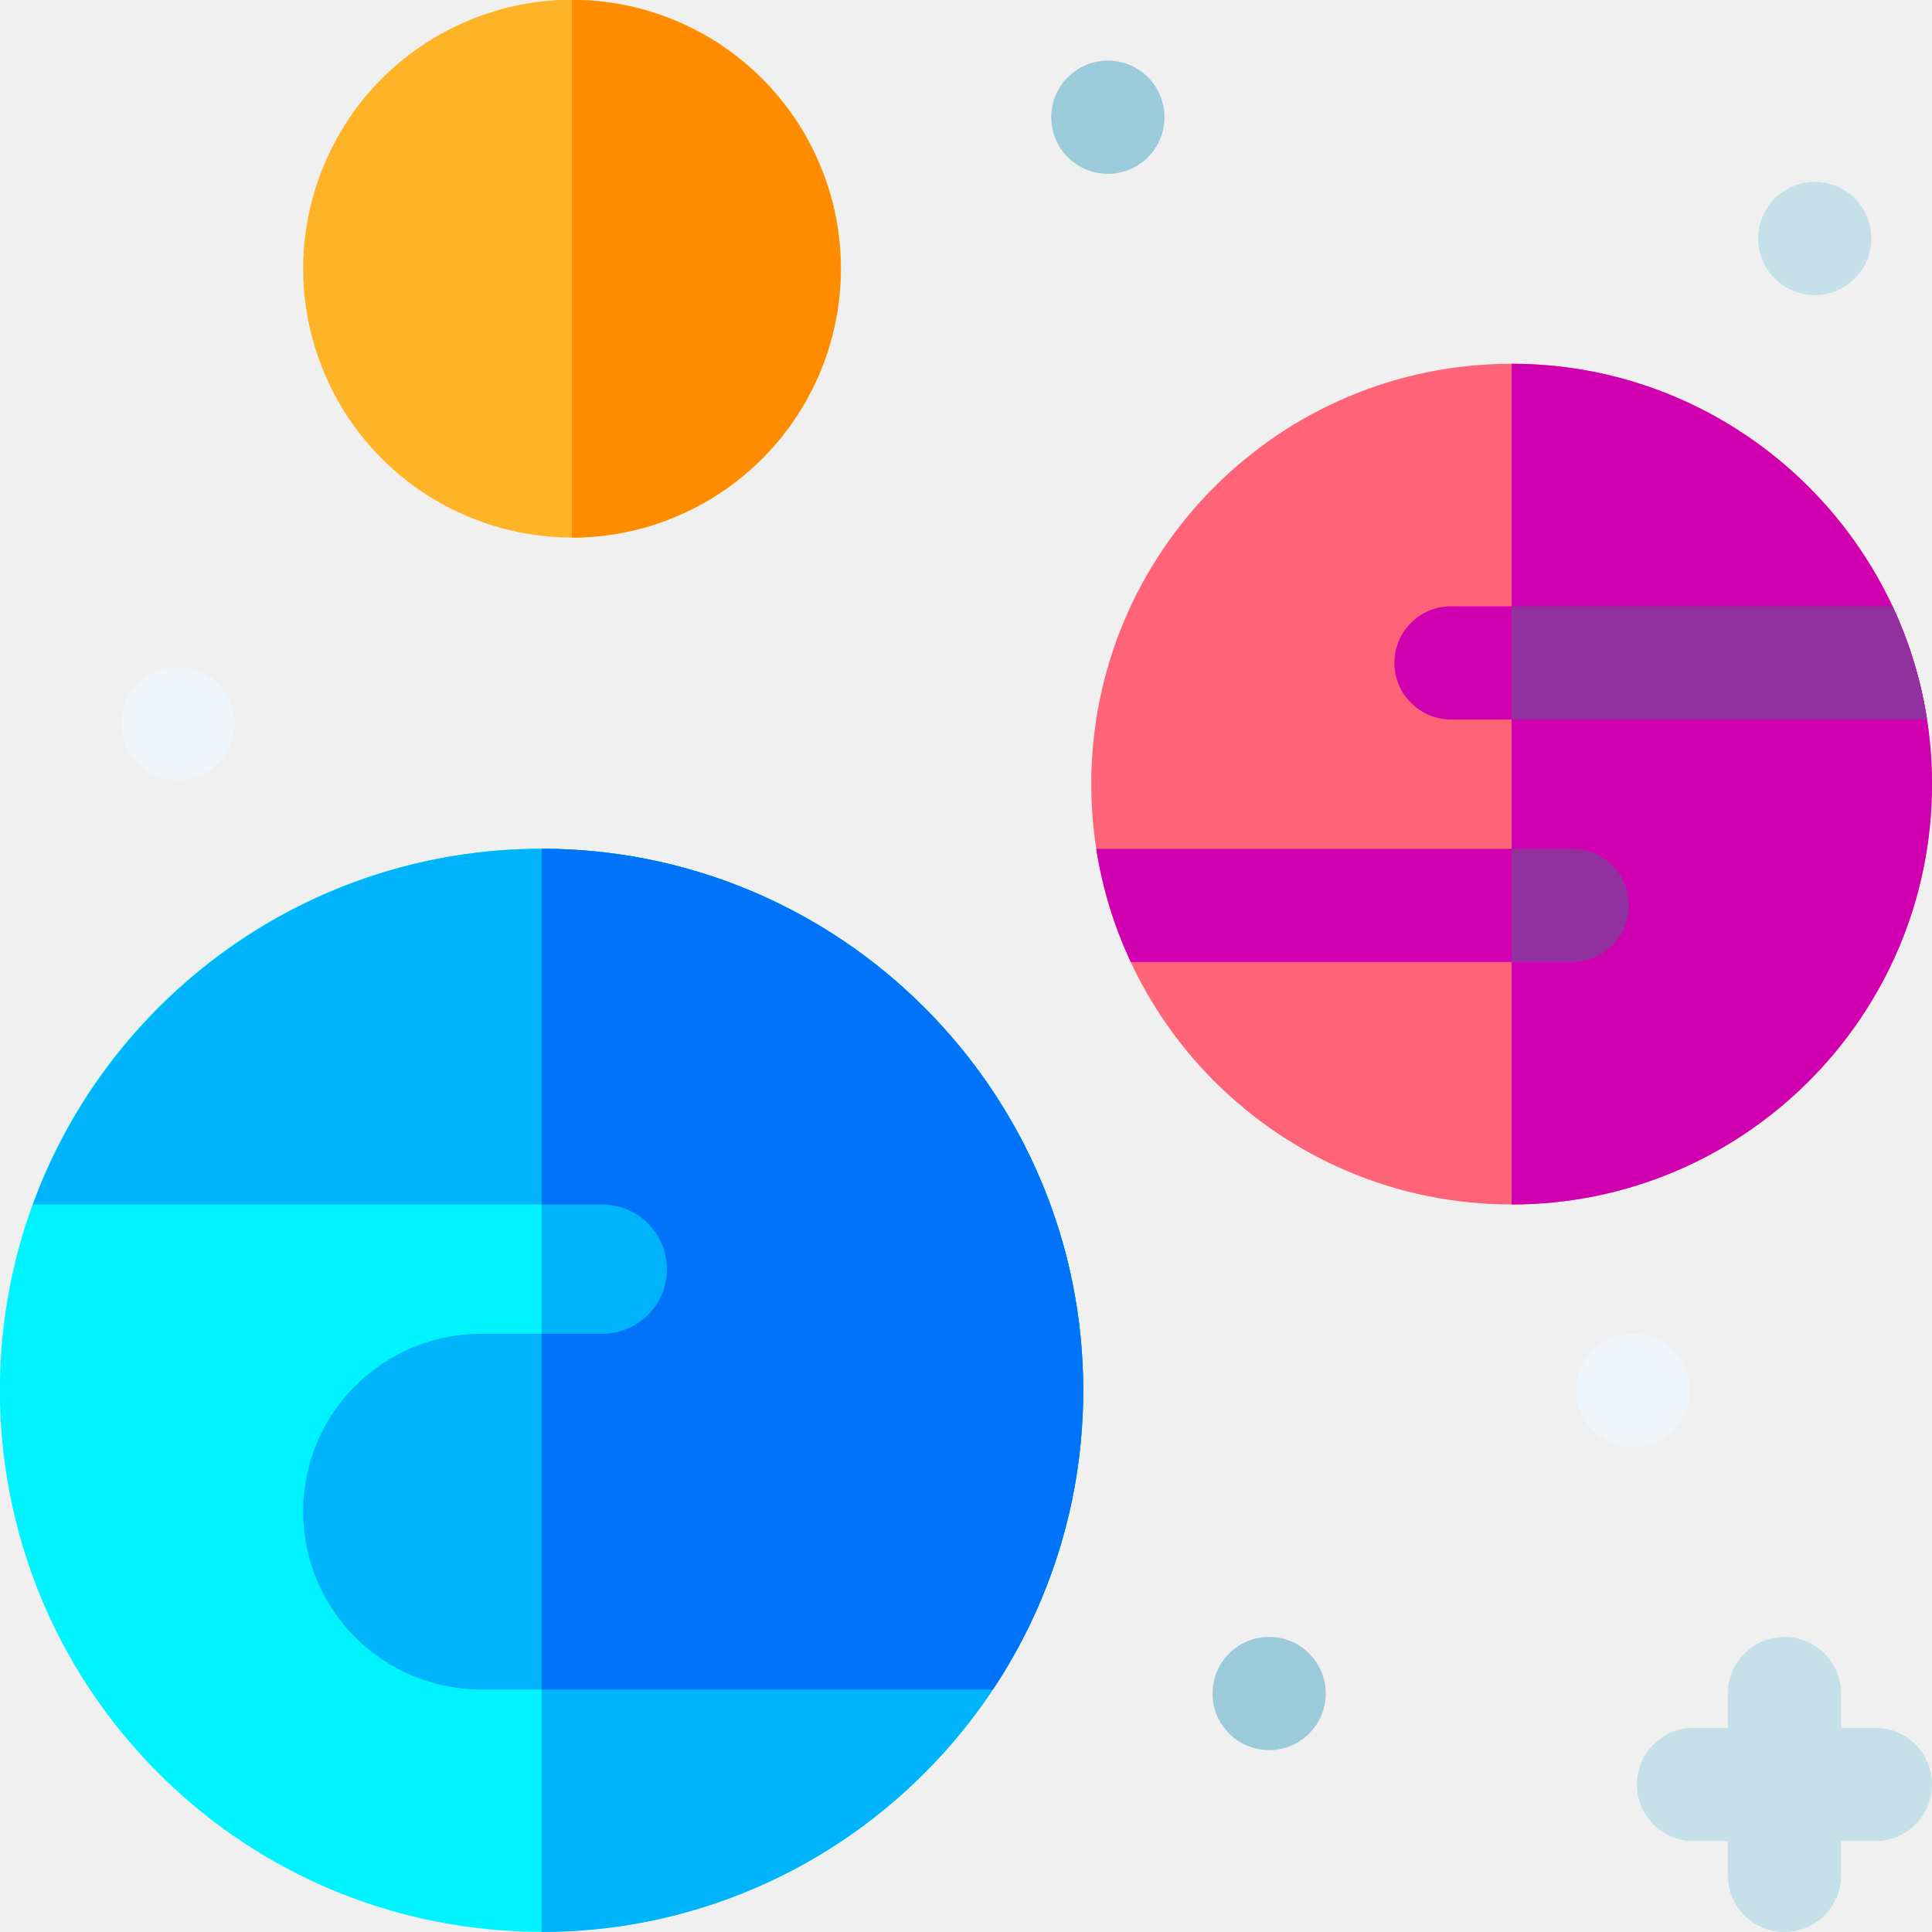
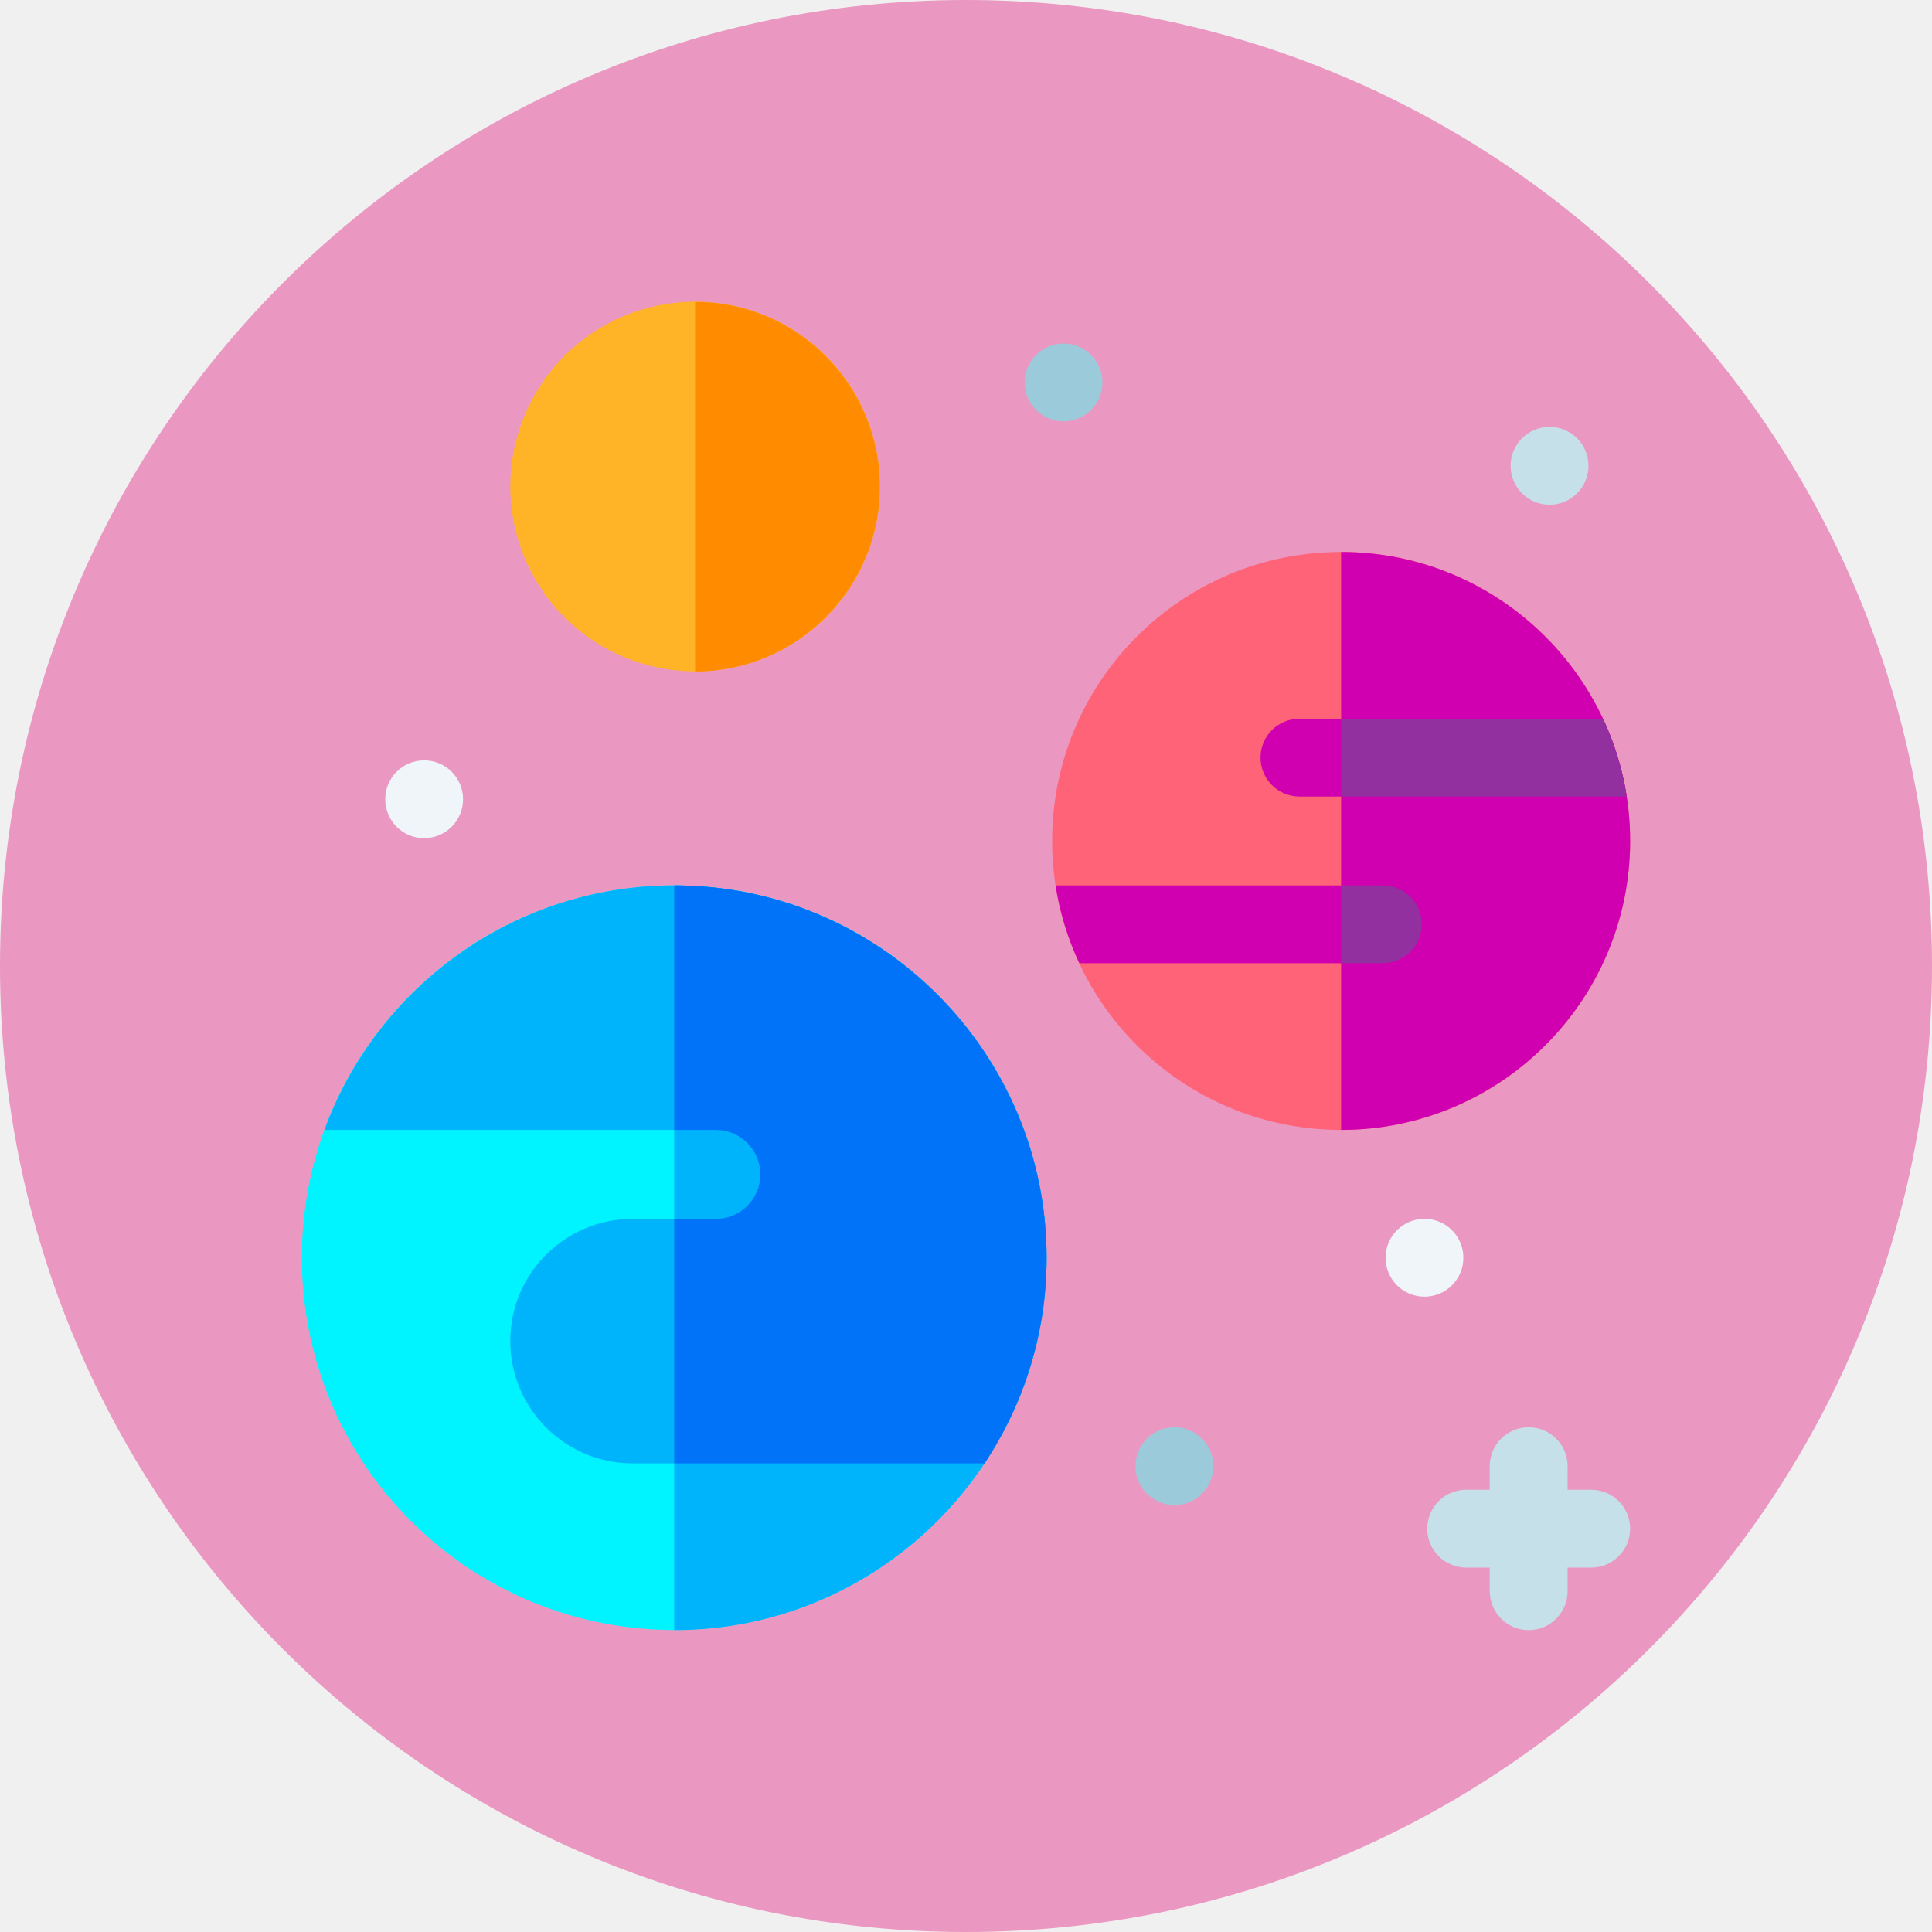
- <svg xmlns="http://www.w3.org/2000/svg" id="Layer_1" enable-background="new 0 0 512 512" height="512" viewBox="0 0 512 512" width="512">
-   <g>
-     <g clip-rule="evenodd" fill-rule="evenodd">
-       <circle cx="293.596" cy="31.067" fill="#9bcada" r="15" />
-       <circle cx="480.933" cy="63.2" fill="#c6e0ea" r="15" />
-       <circle cx="432.733" cy="368.467" fill="#f0f5fa" r="15" />
-       <circle cx="336.333" cy="448.8" fill="#9bcada" r="15" />
-       <circle cx="47.133" cy="191.733" fill="#f0f5fa" r="15" />
-     </g>
-     <path d="m497 457.9h-9.1v-9.1c0-8.284-6.716-15-15-15s-15 6.716-15 15v9.1h-9.1c-8.284 0-15 6.716-15 15s6.716 15 15 15h9.1v9.1c0 8.284 6.716 15 15 15s15-6.716 15-15v-9.1h9.1c8.284 0 15-6.716 15-15s-6.716-15-15-15z" fill="#c6e0ea" />
-     <ellipse cx="143.533" cy="368.467" fill="#00f4ff" rx="143.534" ry="143.533" transform="matrix(.707 -.707 .707 .707 -218.505 209.415)" />
-     <circle cx="400.6" cy="207.8" fill="#ff6378" r="111.4" />
-     <ellipse cx="151.567" cy="71.233" fill="#ffb428" rx="71.233" ry="71.233" transform="matrix(.924 -.383 .383 .924 -15.723 63.424)" />
-     <path d="m143.533 224.933v287.067c79.145 0 143.534-64.389 143.534-143.533s-64.389-143.534-143.534-143.534z" fill="#00b4fc" />
-     <path d="m287.067 368.467c0-79.145-64.389-143.534-143.534-143.534-61.844 0-114.678 39.316-134.822 94.267h150.889c9.447 0 17.133 7.686 17.133 17.133 0 9.599-7.775 17.133-17.133 17.133h-32.133c-25.487 0-47.133 20.553-47.133 47.133 0 25.989 21.144 47.133 47.133 47.133h135.665c15.114-22.727 23.935-49.984 23.935-79.265z" fill="#00b4fc" />
-     <path d="m287.067 368.467c0-79.145-64.389-143.534-143.534-143.534v94.267h16.067c9.447 0 17.133 7.686 17.133 17.133 0 9.599-7.775 17.133-17.133 17.133h-16.067v94.267h119.599c15.114-22.728 23.935-49.985 23.935-79.266z" fill="#0073f9" />
-     <path d="m400.6 319.2v-222.8c61.426 0 111.4 49.974 111.4 111.4s-49.974 111.4-111.4 111.4z" fill="#d000b1" />
-     <path d="m416.667 224.933h-126.149c1.637 10.561 4.768 20.632 9.16 30h116.988c8.284 0 15-6.716 15-15s-6.715-15-14.999-15z" fill="#d000b1" />
-     <path d="m501.522 160.667h-116.989c-8.284 0-15 6.716-15 15s6.716 15 15 15h126.149c-1.637-10.561-4.768-20.633-9.16-30z" fill="#d000b1" />
-     <path d="m431.667 239.933c0-8.284-6.716-15-15-15h-16.067v30h16.066c8.285 0 15.001-6.716 15.001-15z" fill="#9330a0" />
-     <path d="m510.058 187.07c-.042-.224-.085-.448-.129-.671-.476-2.434-1.029-4.84-1.661-7.214-.038-.144-.078-.287-.117-.431-.319-1.18-.654-2.354-1.011-3.518-.002-.007-.004-.014-.006-.022-.767-2.5-1.62-4.962-2.554-7.384-.002-.005-.003-.009-.005-.013-.936-2.425-1.955-4.809-3.052-7.149h-100.923v30h110.082c-.187-1.208-.399-2.405-.624-3.598z" fill="#9330a0" />
-     <path d="m222.8 71.233c0-39.278-31.955-71.233-71.233-71.233v142.467c39.278 0 71.233-31.955 71.233-71.234z" fill="#ff8c00" />
+ <svg xmlns="http://www.w3.org/2000/svg" width="32" height="32" viewBox="0 0 32 32" fill="none">
+   <path d="M32 16C32 7.163 24.837 0 16 0C7.163 0 0 7.163 0 16C0 24.837 7.163 32 16 32C24.837 32 32 24.837 32 16Z" fill="#E1147B" fill-opacity="0.4" />
+   <g clip-path="url(#clip0_1788_12381)">
+     <path d="M17.615 6.979C17.971 6.979 18.26 6.691 18.26 6.335C18.26 5.979 17.971 5.69 17.615 5.69C17.259 5.69 16.971 5.979 16.971 6.335C16.971 6.691 17.259 6.979 17.615 6.979Z" fill="#9BCADA" />
+     <path d="M25.665 8.36C26.021 8.36 26.31 8.071 26.31 7.715C26.31 7.359 26.021 7.071 25.665 7.071C25.309 7.071 25.02 7.359 25.02 7.715C25.02 8.071 25.309 8.36 25.665 8.36Z" fill="#C6E0EA" />
+     <path d="M23.594 21.477C23.95 21.477 24.238 21.189 24.238 20.832C24.238 20.477 23.95 20.188 23.594 20.188C23.238 20.188 22.949 20.477 22.949 20.832C22.949 21.189 23.238 21.477 23.594 21.477Z" fill="#F0F5FA" />
+     <path d="M19.452 24.929C19.808 24.929 20.096 24.64 20.096 24.284C20.096 23.928 19.808 23.64 19.452 23.64C19.096 23.64 18.807 23.928 18.807 24.284C18.807 24.64 19.096 24.929 19.452 24.929Z" fill="#9BCADA" />
+     <path d="M7.025 13.883C7.381 13.883 7.67 13.594 7.67 13.238C7.67 12.882 7.381 12.594 7.025 12.594C6.669 12.594 6.381 12.882 6.381 13.238C6.381 13.594 6.669 13.883 7.025 13.883Z" fill="#F0F5FA" />
+     <path d="M26.355 24.675H25.964V24.284C25.964 23.928 25.676 23.64 25.32 23.64C24.964 23.64 24.675 23.928 24.675 24.284V24.675H24.284C23.928 24.675 23.64 24.964 23.64 25.32C23.64 25.676 23.928 25.964 24.284 25.964H24.675V26.355C24.675 26.711 24.964 27 25.32 27C25.676 27 25.964 26.711 25.964 26.355V25.964H26.355C26.711 25.964 27 25.676 27 25.32C27 24.964 26.711 24.675 26.355 24.675Z" fill="#C6E0EA" />
+     <path d="M15.525 25.192C17.934 22.784 17.934 18.879 15.525 16.471C13.117 14.063 9.213 14.063 6.805 16.471C4.397 18.879 4.397 22.784 6.805 25.192C9.213 27.6 13.117 27.6 15.525 25.192Z" fill="#00F4FF" />
+     <path d="M22.213 18.715C24.857 18.715 27 16.572 27 13.929C27 11.285 24.857 9.142 22.213 9.142C19.57 9.142 17.427 11.285 17.427 13.929C17.427 16.572 19.57 18.715 22.213 18.715Z" fill="#FF6378" />
+     <path d="M12.687 10.887C14.249 10.24 14.99 8.449 14.342 6.887C13.695 5.325 11.904 4.583 10.342 5.231C8.78 5.878 8.039 7.669 8.686 9.231C9.334 10.793 11.125 11.534 12.687 10.887Z" fill="#FFB428" />
+     <path d="M11.167 14.665V27C14.568 27 17.335 24.233 17.335 20.832C17.335 17.432 14.568 14.665 11.167 14.665Z" fill="#00B4FC" />
+     <path d="M17.335 20.832C17.335 17.431 14.568 14.665 11.168 14.665C8.51 14.665 6.24 16.354 5.374 18.715H11.858C12.264 18.715 12.594 19.046 12.594 19.451C12.594 19.864 12.26 20.188 11.858 20.188H10.477C9.382 20.188 8.452 21.071 8.452 22.213C8.452 23.33 9.36 24.238 10.477 24.238H16.306C16.956 23.262 17.335 22.09 17.335 20.832Z" fill="#00B4FC" />
+     <path d="M17.335 20.832C17.335 17.431 14.568 14.665 11.167 14.665V18.715H11.858C12.264 18.715 12.594 19.046 12.594 19.451C12.594 19.864 12.26 20.188 11.858 20.188H11.167V24.238H16.306C16.956 23.262 17.335 22.09 17.335 20.832Z" fill="#0073F9" />
+     <path d="M22.213 18.715V9.142C24.853 9.142 27 11.289 27 13.929C27 16.568 24.853 18.715 22.213 18.715Z" fill="#D000B1" />
+     <path d="M22.904 14.665H17.483C17.554 15.119 17.688 15.551 17.877 15.954H22.904C23.26 15.954 23.548 15.665 23.548 15.309C23.548 14.953 23.26 14.665 22.904 14.665Z" fill="#D000B1" />
+     <path d="M26.55 11.904H21.523C21.167 11.904 20.878 12.192 20.878 12.548C20.878 12.904 21.167 13.193 21.523 13.193H26.943C26.873 12.739 26.738 12.306 26.55 11.904Z" fill="#D000B1" />
+     <path d="M23.548 15.309C23.548 14.953 23.26 14.665 22.904 14.665H22.213V15.954H22.904C23.26 15.954 23.548 15.665 23.548 15.309Z" fill="#9330A0" />
+     <path d="M26.916 13.038C26.915 13.028 26.913 13.019 26.911 13.009C26.89 12.905 26.867 12.801 26.84 12.699C26.838 12.693 26.836 12.687 26.835 12.681C26.821 12.63 26.806 12.579 26.791 12.53C26.791 12.529 26.791 12.529 26.791 12.528C26.758 12.421 26.721 12.315 26.681 12.211C26.681 12.211 26.681 12.211 26.681 12.211C26.641 12.107 26.597 12.004 26.55 11.904H22.213V13.193H26.943C26.935 13.141 26.926 13.089 26.916 13.038Z" fill="#9330A0" />
+     <path d="M14.573 8.061C14.573 6.373 13.2 5 11.513 5V11.122C13.2 11.122 14.573 9.749 14.573 8.061Z" fill="#FF8C00" />
  </g>
+   <defs>
+     <clipPath id="clip0_1788_12381">
+       <rect width="22" height="22" fill="white" transform="translate(5 5)" />
+     </clipPath>
+   </defs>
</svg>
